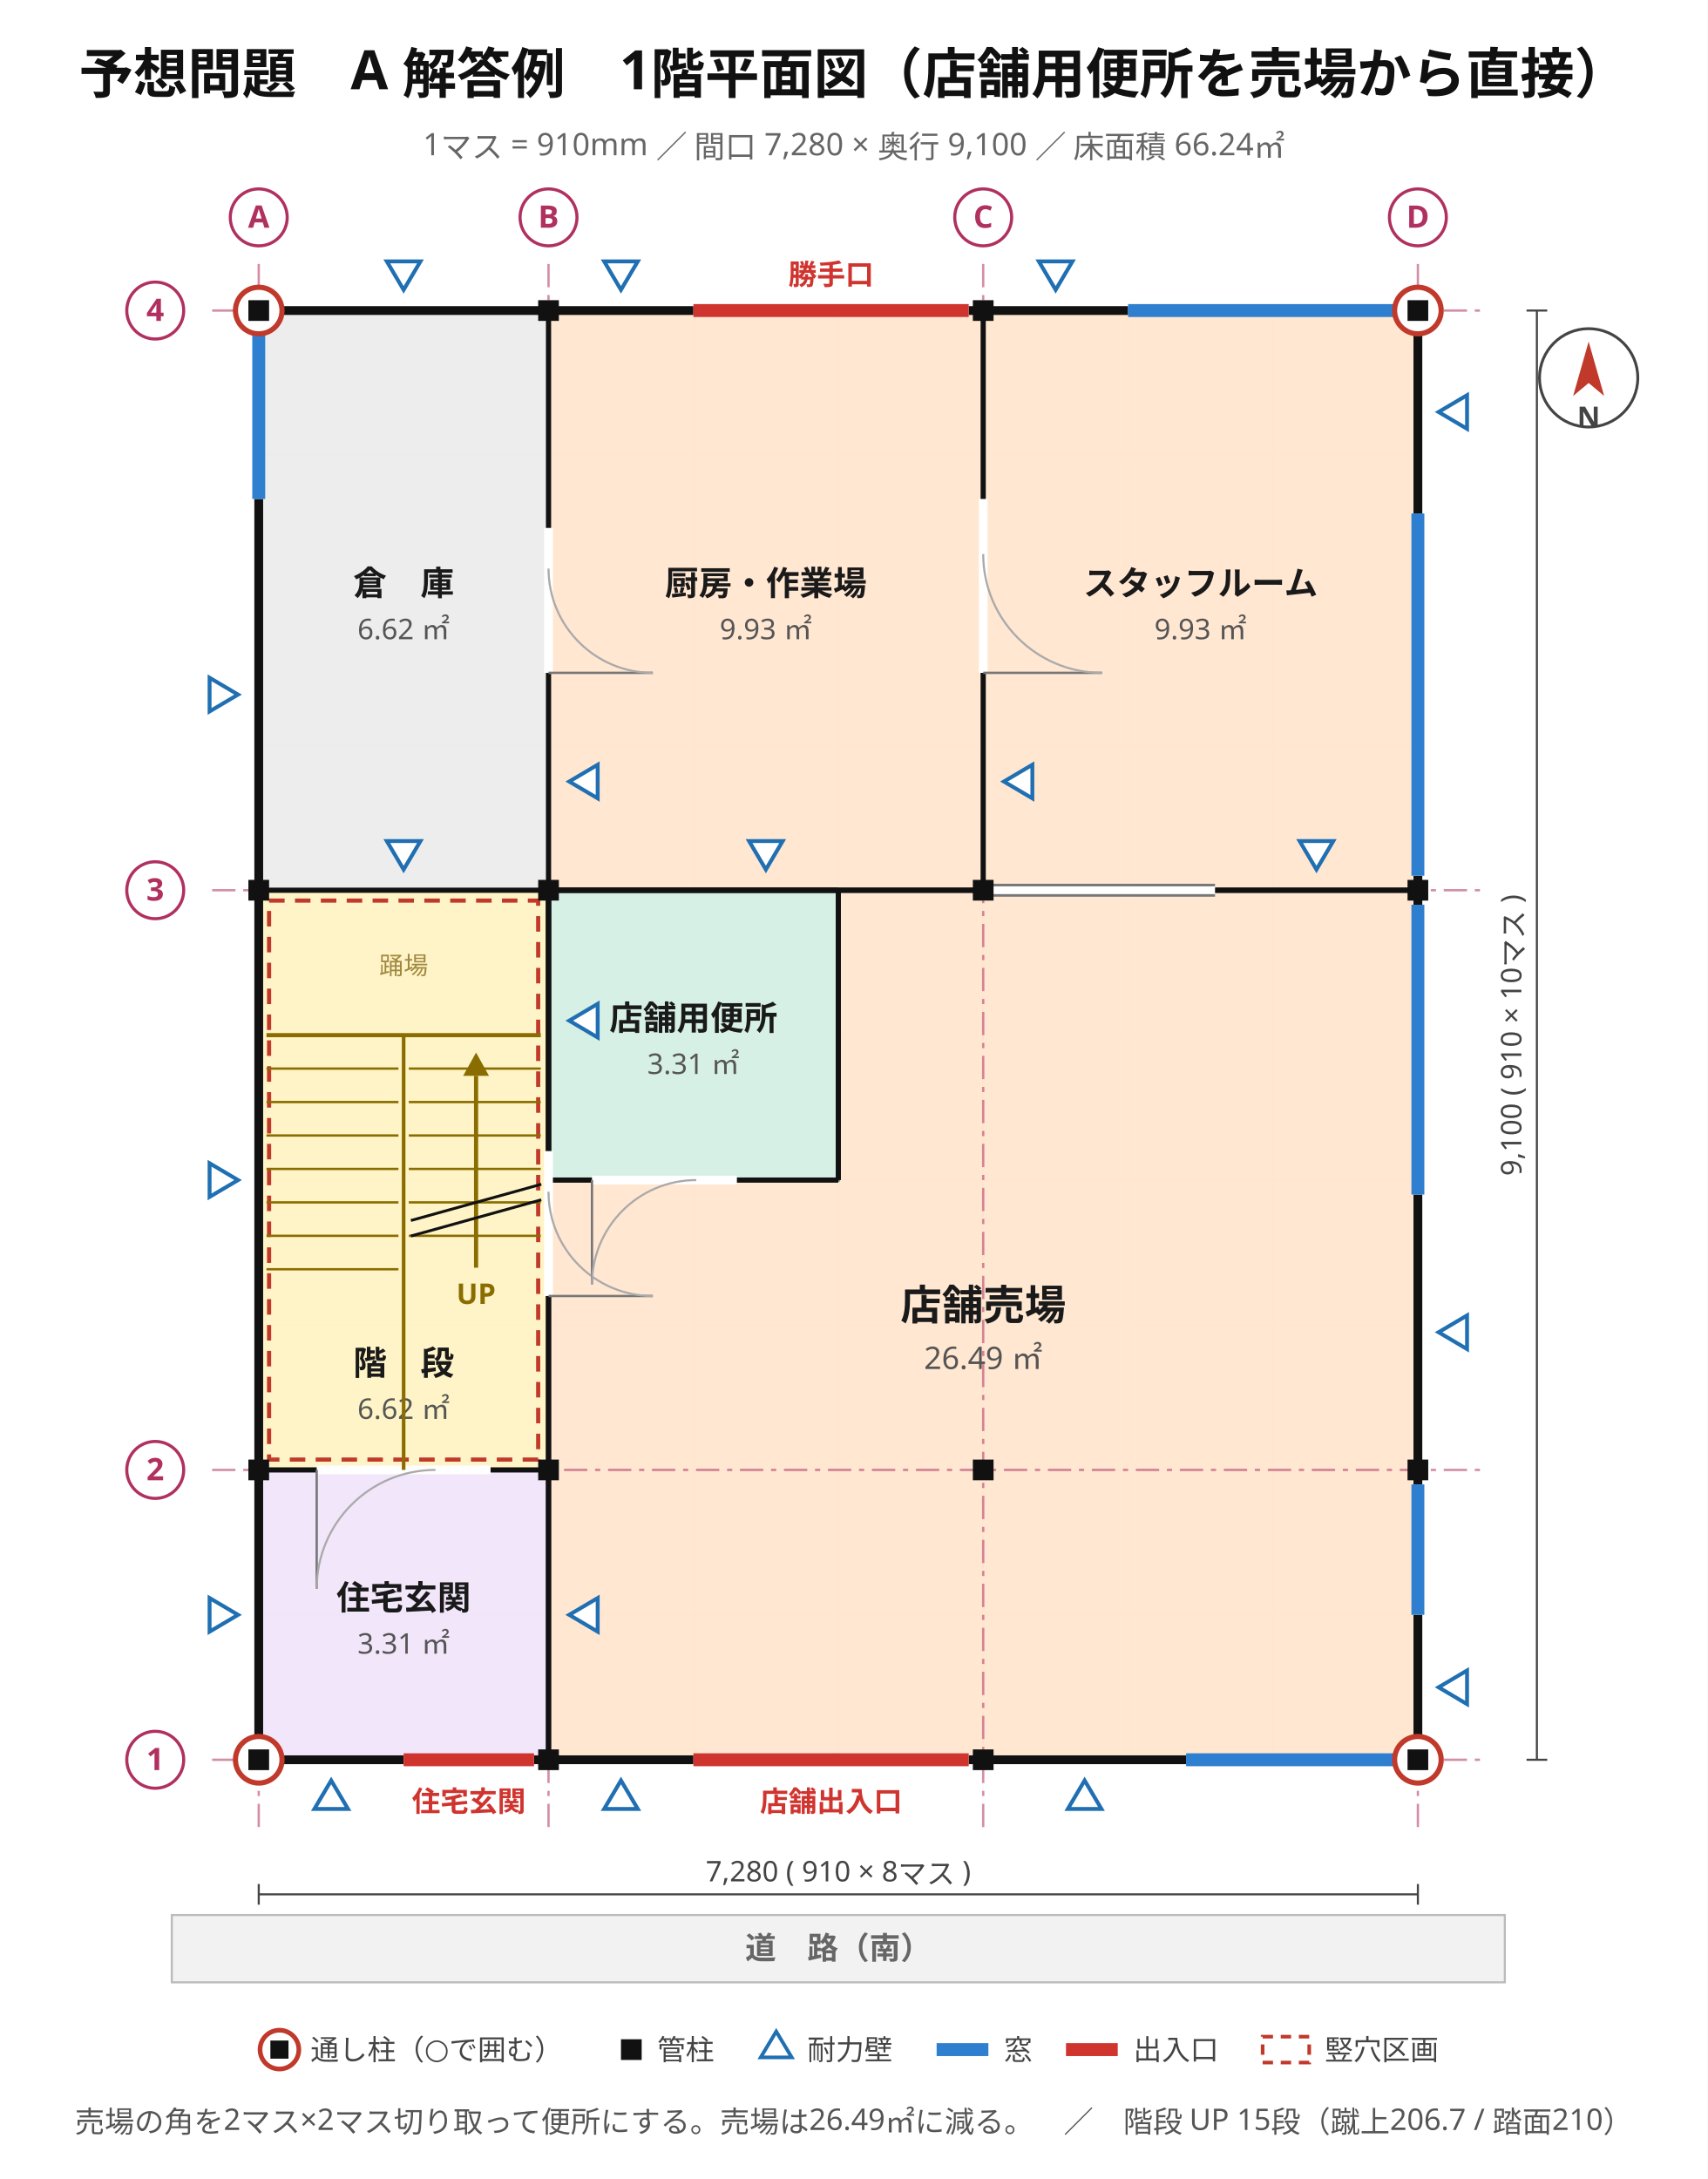
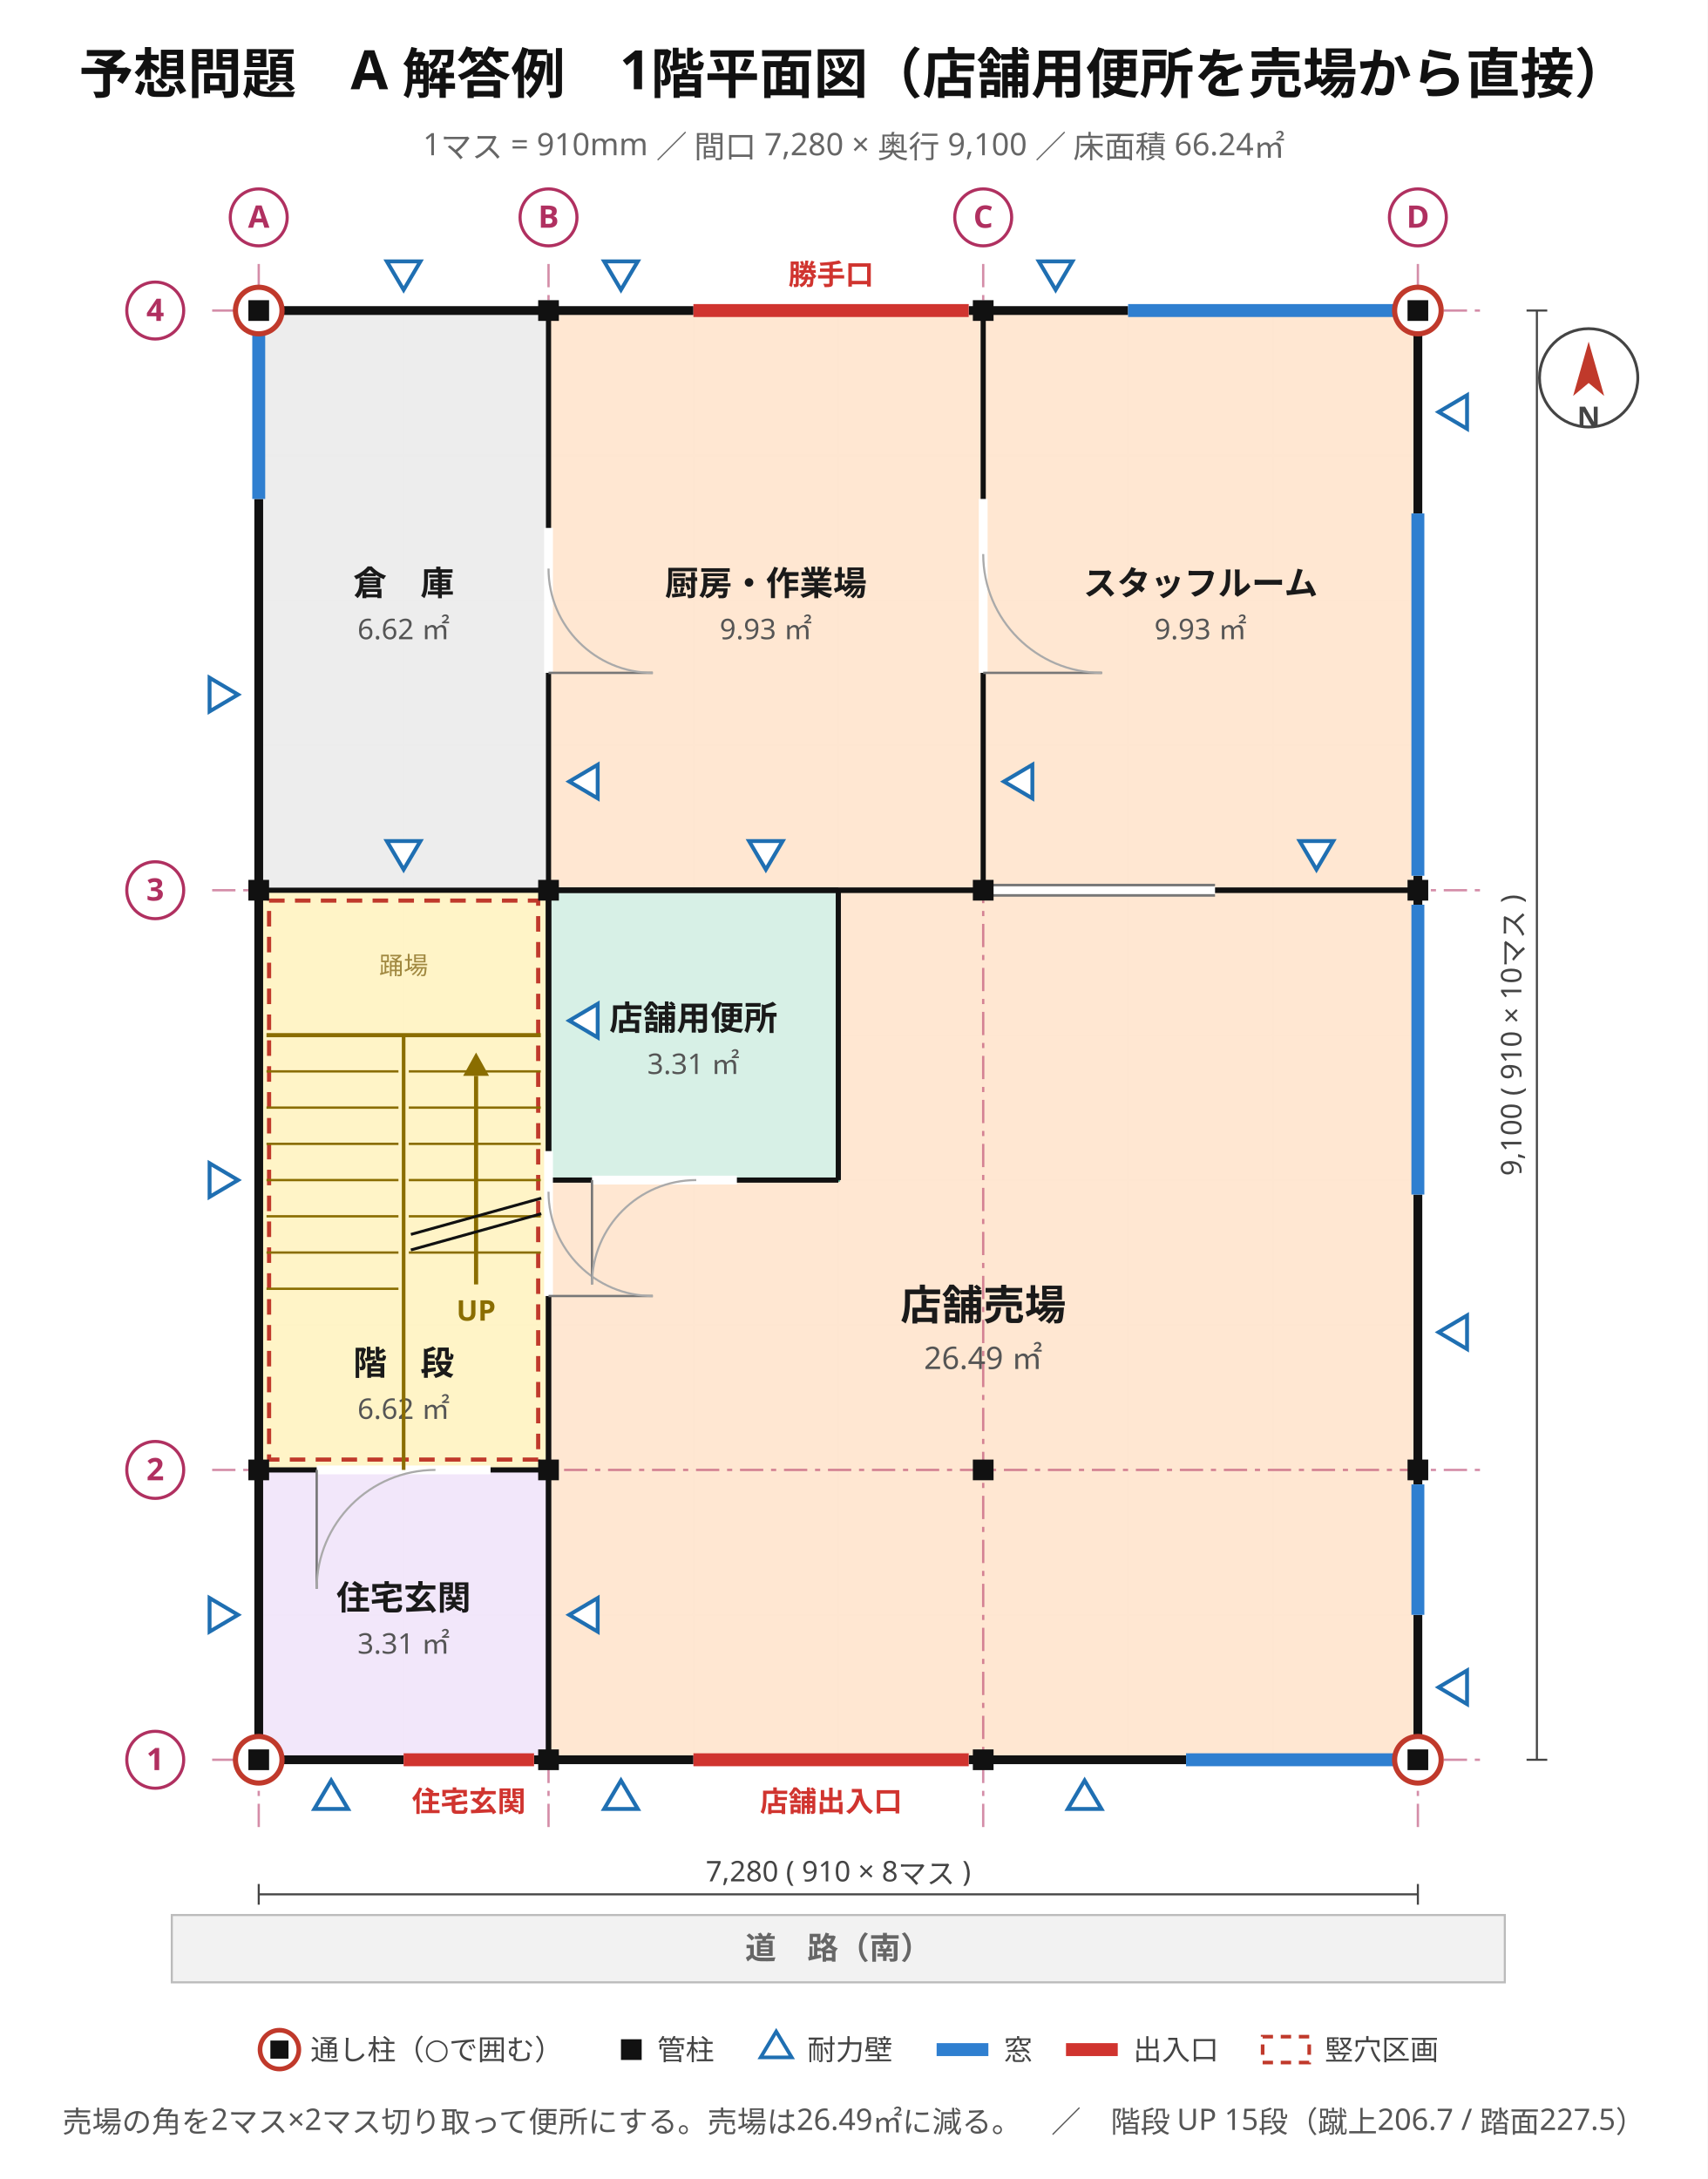
<svg xmlns="http://www.w3.org/2000/svg" viewBox="0 0 660 842" width="660" height="842" font-family="'Hiragino Sans','Hiragino Kaku Gothic ProN','Noto Sans JP','Yu Gothic',Meiryo,'IPAGothic',sans-serif">
  <rect width="660" height="842" fill="#ffffff" />
  <text x="330" y="36" font-size="21" text-anchor="middle" fill="#111" font-weight="700" font-family="'Hiragino Sans','Hiragino Kaku Gothic ProN','Noto Sans JP','Yu Gothic',Meiryo,'IPAGothic',sans-serif">予想問題　A 解答例　1階平面図（店舗用便所を売場から直接）</text>
  <text x="330" y="60" font-size="12" text-anchor="middle" fill="#666" font-weight="400" font-family="'Hiragino Sans','Hiragino Kaku Gothic ProN','Noto Sans JP','Yu Gothic',Meiryo,'IPAGothic',sans-serif">1マス = 910mm ／ 間口 7,280 × 奥行 9,100 ／ 床面積 66.24㎡</text>
  <line x1="100" y1="120" x2="100" y2="680" stroke="#e8e8e8" stroke-width="0.7" />
  <line x1="156" y1="120" x2="156" y2="680" stroke="#e8e8e8" stroke-width="0.7" />
  <line x1="212" y1="120" x2="212" y2="680" stroke="#e8e8e8" stroke-width="0.7" />
  <line x1="268" y1="120" x2="268" y2="680" stroke="#e8e8e8" stroke-width="0.7" />
  <line x1="324" y1="120" x2="324" y2="680" stroke="#e8e8e8" stroke-width="0.7" />
  <line x1="380" y1="120" x2="380" y2="680" stroke="#e8e8e8" stroke-width="0.7" />
  <line x1="436" y1="120" x2="436" y2="680" stroke="#e8e8e8" stroke-width="0.7" />
  <line x1="492" y1="120" x2="492" y2="680" stroke="#e8e8e8" stroke-width="0.7" />
  <line x1="548" y1="120" x2="548" y2="680" stroke="#e8e8e8" stroke-width="0.7" />
  <line x1="100" y1="680" x2="548" y2="680" stroke="#e8e8e8" stroke-width="0.7" />
  <line x1="100" y1="624" x2="548" y2="624" stroke="#e8e8e8" stroke-width="0.7" />
  <line x1="100" y1="568" x2="548" y2="568" stroke="#e8e8e8" stroke-width="0.7" />
  <line x1="100" y1="512" x2="548" y2="512" stroke="#e8e8e8" stroke-width="0.7" />
  <line x1="100" y1="456" x2="548" y2="456" stroke="#e8e8e8" stroke-width="0.7" />
  <line x1="100" y1="400" x2="548" y2="400" stroke="#e8e8e8" stroke-width="0.7" />
  <line x1="100" y1="344" x2="548" y2="344" stroke="#e8e8e8" stroke-width="0.7" />
  <line x1="100" y1="288" x2="548" y2="288" stroke="#e8e8e8" stroke-width="0.7" />
  <line x1="100" y1="232" x2="548" y2="232" stroke="#e8e8e8" stroke-width="0.7" />
  <line x1="100" y1="176" x2="548" y2="176" stroke="#e8e8e8" stroke-width="0.7" />
  <line x1="100" y1="120" x2="548" y2="120" stroke="#e8e8e8" stroke-width="0.7" />
  <rect x="100" y="568" width="112" height="112" fill="#f1e6fa" stroke="#8b62b5" stroke-width="1.2" opacity="0.95" />
  <text x="156" y="622" font-size="13" text-anchor="middle" fill="#1a1a1a" font-weight="700" font-family="'Hiragino Sans','Hiragino Kaku Gothic ProN','Noto Sans JP','Yu Gothic',Meiryo,'IPAGothic',sans-serif">住宅玄関</text>
  <text x="156" y="639" font-size="11" text-anchor="middle" fill="#555" font-weight="400" font-family="'Hiragino Sans','Hiragino Kaku Gothic ProN','Noto Sans JP','Yu Gothic',Meiryo,'IPAGothic',sans-serif">3.31 ㎡</text>
  <rect x="100" y="344" width="112" height="224" fill="#fff3c4" stroke="#bb9508" stroke-width="1.2" opacity="0.95" />
  <text x="156" y="531.28" font-size="13" text-anchor="middle" fill="#1a1a1a" font-weight="700" font-family="'Hiragino Sans','Hiragino Kaku Gothic ProN','Noto Sans JP','Yu Gothic',Meiryo,'IPAGothic',sans-serif">階　段</text>
  <text x="156" y="548.28" font-size="11" text-anchor="middle" fill="#555" font-weight="400" font-family="'Hiragino Sans','Hiragino Kaku Gothic ProN','Noto Sans JP','Yu Gothic',Meiryo,'IPAGothic',sans-serif">6.62 ㎡</text>
  <rect x="100" y="120" width="112" height="224" fill="#ececec" stroke="#8a8a8a" stroke-width="1.2" opacity="0.95" />
  <text x="156" y="230" font-size="13" text-anchor="middle" fill="#1a1a1a" font-weight="700" font-family="'Hiragino Sans','Hiragino Kaku Gothic ProN','Noto Sans JP','Yu Gothic',Meiryo,'IPAGothic',sans-serif">倉　庫</text>
  <text x="156" y="247" font-size="11" text-anchor="middle" fill="#555" font-weight="400" font-family="'Hiragino Sans','Hiragino Kaku Gothic ProN','Noto Sans JP','Yu Gothic',Meiryo,'IPAGothic',sans-serif">6.62 ㎡</text>
  <rect x="212" y="344" width="336" height="336" fill="#ffe6d0" stroke="#c9762f" stroke-width="1.2" opacity="0.95" />
  <text x="380" y="510" font-size="16" text-anchor="middle" fill="#1a1a1a" font-weight="700" font-family="'Hiragino Sans','Hiragino Kaku Gothic ProN','Noto Sans JP','Yu Gothic',Meiryo,'IPAGothic',sans-serif">店舗売場</text>
  <text x="380" y="529" font-size="12" text-anchor="middle" fill="#555" font-weight="400" font-family="'Hiragino Sans','Hiragino Kaku Gothic ProN','Noto Sans JP','Yu Gothic',Meiryo,'IPAGothic',sans-serif">26.49 ㎡</text>
  <rect x="212" y="344" width="112" height="112" fill="#d5f0e7" stroke="#2f9077" stroke-width="1.2" opacity="0.95" />
  <text x="268" y="398" font-size="13" text-anchor="middle" fill="#1a1a1a" font-weight="700" font-family="'Hiragino Sans','Hiragino Kaku Gothic ProN','Noto Sans JP','Yu Gothic',Meiryo,'IPAGothic',sans-serif">店舗用便所</text>
  <text x="268" y="415" font-size="11" text-anchor="middle" fill="#555" font-weight="400" font-family="'Hiragino Sans','Hiragino Kaku Gothic ProN','Noto Sans JP','Yu Gothic',Meiryo,'IPAGothic',sans-serif">3.31 ㎡</text>
  <rect x="212" y="120" width="168" height="224" fill="#ffe6d0" stroke="#c9762f" stroke-width="1.2" opacity="0.95" />
  <text x="296" y="230" font-size="13" text-anchor="middle" fill="#1a1a1a" font-weight="700" font-family="'Hiragino Sans','Hiragino Kaku Gothic ProN','Noto Sans JP','Yu Gothic',Meiryo,'IPAGothic',sans-serif">厨房・作業場</text>
  <text x="296" y="247" font-size="11" text-anchor="middle" fill="#555" font-weight="400" font-family="'Hiragino Sans','Hiragino Kaku Gothic ProN','Noto Sans JP','Yu Gothic',Meiryo,'IPAGothic',sans-serif">9.93 ㎡</text>
  <rect x="380" y="120" width="168" height="224" fill="#ffe6d0" stroke="#c9762f" stroke-width="1.2" opacity="0.95" />
  <text x="464" y="230" font-size="13" text-anchor="middle" fill="#1a1a1a" font-weight="700" font-family="'Hiragino Sans','Hiragino Kaku Gothic ProN','Noto Sans JP','Yu Gothic',Meiryo,'IPAGothic',sans-serif">スタッフルーム</text>
  <text x="464" y="247" font-size="11" text-anchor="middle" fill="#555" font-weight="400" font-family="'Hiragino Sans','Hiragino Kaku Gothic ProN','Noto Sans JP','Yu Gothic',Meiryo,'IPAGothic',sans-serif">9.93 ㎡</text>
  <line x1="100" y1="102" x2="100" y2="706" stroke="#b03060" stroke-width="0.9" stroke-dasharray="9 3 2 3" opacity="0.55" />
  <line x1="212" y1="102" x2="212" y2="706" stroke="#b03060" stroke-width="0.9" stroke-dasharray="9 3 2 3" opacity="0.55" />
  <line x1="380" y1="102" x2="380" y2="706" stroke="#b03060" stroke-width="0.9" stroke-dasharray="9 3 2 3" opacity="0.55" />
  <line x1="548" y1="102" x2="548" y2="706" stroke="#b03060" stroke-width="0.9" stroke-dasharray="9 3 2 3" opacity="0.55" />
  <line x1="82" y1="680" x2="574" y2="680" stroke="#b03060" stroke-width="0.9" stroke-dasharray="9 3 2 3" opacity="0.55" />
  <line x1="82" y1="568" x2="574" y2="568" stroke="#b03060" stroke-width="0.9" stroke-dasharray="9 3 2 3" opacity="0.55" />
  <line x1="82" y1="344" x2="574" y2="344" stroke="#b03060" stroke-width="0.9" stroke-dasharray="9 3 2 3" opacity="0.55" />
  <line x1="82" y1="120" x2="574" y2="120" stroke="#b03060" stroke-width="0.9" stroke-dasharray="9 3 2 3" opacity="0.55" />
  <rect x="100" y="120" width="448" height="560" stroke="#111" stroke-width="3.4" fill="none" />
  <line x1="268" y1="680" x2="374.4" y2="680" stroke="#ffffff" stroke-width="4.2" />
  <line x1="268" y1="680" x2="374.4" y2="680" stroke="#d0342f" stroke-width="5.0" />
  <text x="321.2" y="700" font-size="11" text-anchor="middle" fill="#d0342f" font-weight="700" font-family="'Hiragino Sans','Hiragino Kaku Gothic ProN','Noto Sans JP','Yu Gothic',Meiryo,'IPAGothic',sans-serif">店舗出入口</text>
  <line x1="156" y1="680" x2="206.4" y2="680" stroke="#ffffff" stroke-width="4.2" />
  <line x1="156" y1="680" x2="206.4" y2="680" stroke="#d0342f" stroke-width="5.0" />
  <text x="181.2" y="700" font-size="11" text-anchor="middle" fill="#d0342f" font-weight="700" font-family="'Hiragino Sans','Hiragino Kaku Gothic ProN','Noto Sans JP','Yu Gothic',Meiryo,'IPAGothic',sans-serif">住宅玄関</text>
  <line x1="458.4" y1="680" x2="542.4" y2="680" stroke="#ffffff" stroke-width="4.2" />
  <line x1="458.4" y1="680" x2="542.4" y2="680" stroke="#2f7fd0" stroke-width="5.0" />
  <line x1="548" y1="624" x2="548" y2="573.6" stroke="#ffffff" stroke-width="4.2" />
  <line x1="548" y1="624" x2="548" y2="573.6" stroke="#2f7fd0" stroke-width="5.0" />
  <line x1="548" y1="461.6" x2="548" y2="349.6" stroke="#ffffff" stroke-width="4.2" />
  <line x1="548" y1="461.6" x2="548" y2="349.6" stroke="#2f7fd0" stroke-width="5.0" />
  <line x1="548" y1="338.4" x2="548" y2="198.4" stroke="#ffffff" stroke-width="4.2" />
  <line x1="548" y1="338.4" x2="548" y2="198.4" stroke="#2f7fd0" stroke-width="5.0" />
  <line x1="268" y1="120" x2="374.4" y2="120" stroke="#ffffff" stroke-width="4.2" />
  <line x1="268" y1="120" x2="374.4" y2="120" stroke="#d0342f" stroke-width="5.0" />
  <text x="321.2" y="110" font-size="11" text-anchor="middle" fill="#d0342f" font-weight="700" font-family="'Hiragino Sans','Hiragino Kaku Gothic ProN','Noto Sans JP','Yu Gothic',Meiryo,'IPAGothic',sans-serif">勝手口</text>
  <line x1="436" y1="120" x2="542.4" y2="120" stroke="#ffffff" stroke-width="4.2" />
  <line x1="436" y1="120" x2="542.4" y2="120" stroke="#2f7fd0" stroke-width="5.0" />
  <line x1="100" y1="192.8" x2="100" y2="125.6" stroke="#ffffff" stroke-width="4.2" />
  <line x1="100" y1="192.8" x2="100" y2="125.6" stroke="#2f7fd0" stroke-width="5.0" />
+   <line x1="212" y1="344" x2="324" y2="344" stroke="#111" stroke-width="2.0" />
+   <line x1="100" y1="568" x2="212" y2="568" stroke="#111" stroke-width="2.0" />
+   <line x1="380" y1="344" x2="548" y2="344" stroke="#111" stroke-width="2.0" />
+   <line x1="380" y1="344" x2="380" y2="120" stroke="#111" stroke-width="2.0" />
+   <line x1="324" y1="456" x2="324" y2="344" stroke="#111" stroke-width="2.0" />
+   <line x1="100" y1="344" x2="212" y2="344" stroke="#111" stroke-width="2.0" />
  <line x1="212" y1="680" x2="212" y2="344" stroke="#111" stroke-width="2.0" />
+   <line x1="212" y1="344" x2="212" y2="120" stroke="#111" stroke-width="2.0" />
  <line x1="212" y1="568" x2="212" y2="344" stroke="#111" stroke-width="2.0" />
-   <line x1="380" y1="344" x2="548" y2="344" stroke="#111" stroke-width="2.0" />
+   <line x1="212" y1="344" x2="380" y2="344" stroke="#111" stroke-width="2.0" />
  <line x1="212" y1="456" x2="212" y2="344" stroke="#111" stroke-width="2.0" />
+   <line x1="212" y1="344" x2="548" y2="344" stroke="#111" stroke-width="2.0" />
+   <line x1="212" y1="680" x2="212" y2="568" stroke="#111" stroke-width="2.0" />
  <line x1="212" y1="456" x2="324" y2="456" stroke="#111" stroke-width="2.0" />
-   <line x1="212" y1="680" x2="212" y2="568" stroke="#111" stroke-width="2.0" />
-   <line x1="100" y1="344" x2="212" y2="344" stroke="#111" stroke-width="2.0" />
-   <line x1="212" y1="344" x2="380" y2="344" stroke="#111" stroke-width="2.0" />
-   <line x1="212" y1="344" x2="548" y2="344" stroke="#111" stroke-width="2.0" />
-   <line x1="100" y1="568" x2="212" y2="568" stroke="#111" stroke-width="2.0" />
-   <line x1="380" y1="344" x2="380" y2="120" stroke="#111" stroke-width="2.0" />
-   <line x1="212" y1="344" x2="324" y2="344" stroke="#111" stroke-width="2.0" />
-   <line x1="324" y1="456" x2="324" y2="344" stroke="#111" stroke-width="2.0" />
-   <line x1="212" y1="344" x2="212" y2="120" stroke="#111" stroke-width="2.0" />
  <line x1="122.4" y1="568" x2="189.6" y2="568" stroke="#ffffff" stroke-width="3.4" />
  <line x1="122.4" y1="568" x2="122.4" y2="613.92" stroke="#777" stroke-width="0.9" />
  <path d="M 122.4 613.9 A 45.9 45.9 0 0 1 168.3 568.0" stroke="#aaa" stroke-width="0.8" fill="none" />
  <line x1="212" y1="500.8" x2="212" y2="444.8" stroke="#ffffff" stroke-width="3.4" />
  <line x1="212" y1="500.8" x2="252.32" y2="500.8" stroke="#777" stroke-width="0.9" />
  <path d="M 252.3 500.8 A 40.3 40.3 0 0 1 212.0 460.5" stroke="#aaa" stroke-width="0.8" fill="none" />
  <line x1="228.8" y1="456" x2="284.8" y2="456" stroke="#ffffff" stroke-width="3.4" />
  <line x1="228.8" y1="456" x2="228.8" y2="496.32" stroke="#777" stroke-width="0.9" />
  <path d="M 228.8 496.3 A 40.3 40.3 0 0 1 269.1 456.0" stroke="#aaa" stroke-width="0.8" fill="none" />
  <line x1="380" y1="344" x2="469.6" y2="344" stroke="#ffffff" stroke-width="3.4" />
  <line x1="380" y1="342" x2="469.6" y2="342" stroke="#777" stroke-width="1.0" />
  <line x1="380" y1="346" x2="469.6" y2="346" stroke="#777" stroke-width="1.0" />
  <line x1="212" y1="260" x2="212" y2="204" stroke="#ffffff" stroke-width="3.4" />
  <line x1="212" y1="260" x2="252.32" y2="260" stroke="#777" stroke-width="0.9" />
  <path d="M 252.3 260.0 A 40.3 40.3 0 0 1 212.0 219.7" stroke="#aaa" stroke-width="0.8" fill="none" />
  <line x1="380" y1="260" x2="380" y2="192.8" stroke="#ffffff" stroke-width="3.4" />
  <line x1="380" y1="260" x2="425.92" y2="260" stroke="#777" stroke-width="0.9" />
  <path d="M 425.9 260.0 A 45.9 45.9 0 0 1 380.0 214.1" stroke="#aaa" stroke-width="0.8" fill="none" />
  <rect x="104" y="348" width="104" height="216" fill="none" stroke="#c0392b" stroke-width="1.6" stroke-dasharray="6 4" />
  <line x1="103" y1="400" x2="209" y2="400" stroke="#8a6d00" stroke-width="1.6" />
  <line x1="156" y1="568" x2="156" y2="400" stroke="#8a6d00" stroke-width="1.4" />
-   <line x1="158" y1="412.92" x2="209" y2="412.92" stroke="#8a6d00" stroke-width="0.9" />
-   <line x1="158" y1="425.85" x2="209" y2="425.85" stroke="#8a6d00" stroke-width="0.9" />
-   <line x1="158" y1="438.77" x2="209" y2="438.77" stroke="#8a6d00" stroke-width="0.9" />
-   <line x1="158" y1="451.69" x2="209" y2="451.69" stroke="#8a6d00" stroke-width="0.9" />
-   <line x1="158" y1="464.62" x2="209" y2="464.62" stroke="#8a6d00" stroke-width="0.9" />
-   <line x1="158" y1="477.54" x2="209" y2="477.54" stroke="#8a6d00" stroke-width="0.9" />
-   <line x1="103" y1="412.92" x2="154" y2="412.92" stroke="#8a6d00" stroke-width="0.9" />
-   <line x1="103" y1="425.85" x2="154" y2="425.85" stroke="#8a6d00" stroke-width="0.9" />
-   <line x1="103" y1="438.77" x2="154" y2="438.77" stroke="#8a6d00" stroke-width="0.9" />
-   <line x1="103" y1="451.69" x2="154" y2="451.69" stroke="#8a6d00" stroke-width="0.9" />
-   <line x1="103" y1="464.62" x2="154" y2="464.62" stroke="#8a6d00" stroke-width="0.9" />
-   <line x1="103" y1="477.54" x2="154" y2="477.54" stroke="#8a6d00" stroke-width="0.9" />
-   <line x1="103" y1="490.46" x2="154" y2="490.46" stroke="#8a6d00" stroke-width="0.9" />
-   <line x1="184" y1="489.86" x2="184" y2="415.72" stroke="#8a6d00" stroke-width="1.6" />
+   <line x1="158" y1="414" x2="209" y2="414" stroke="#8a6d00" stroke-width="0.9" />
+   <line x1="158" y1="428" x2="209" y2="428" stroke="#8a6d00" stroke-width="0.9" />
+   <line x1="158" y1="442" x2="209" y2="442" stroke="#8a6d00" stroke-width="0.9" />
+   <line x1="158" y1="456" x2="209" y2="456" stroke="#8a6d00" stroke-width="0.9" />
+   <line x1="158" y1="470" x2="209" y2="470" stroke="#8a6d00" stroke-width="0.9" />
+   <line x1="158" y1="484" x2="209" y2="484" stroke="#8a6d00" stroke-width="0.9" />
+   <line x1="103" y1="414" x2="154" y2="414" stroke="#8a6d00" stroke-width="0.9" />
+   <line x1="103" y1="428" x2="154" y2="428" stroke="#8a6d00" stroke-width="0.9" />
+   <line x1="103" y1="442" x2="154" y2="442" stroke="#8a6d00" stroke-width="0.9" />
+   <line x1="103" y1="456" x2="154" y2="456" stroke="#8a6d00" stroke-width="0.9" />
+   <line x1="103" y1="470" x2="154" y2="470" stroke="#8a6d00" stroke-width="0.9" />
+   <line x1="103" y1="484" x2="154" y2="484" stroke="#8a6d00" stroke-width="0.9" />
+   <line x1="103" y1="498" x2="154" y2="498" stroke="#8a6d00" stroke-width="0.9" />
+   <line x1="184" y1="496.32" x2="184" y2="415.72" stroke="#8a6d00" stroke-width="1.6" />
  <polygon points="184,406.72 179,415.72 189,415.72" fill="#8a6d00" />
-   <text x="184" y="503.86" font-size="11" text-anchor="middle" fill="#8a6d00" font-weight="700" font-family="'Hiragino Sans','Hiragino Kaku Gothic ProN','Noto Sans JP','Yu Gothic',Meiryo,'IPAGothic',sans-serif">UP</text>
-   <line x1="158.8" y1="471.62" x2="209.2" y2="457.62" stroke="#111" stroke-width="1.1" />
-   <line x1="158.8" y1="477.62" x2="209.2" y2="463.62" stroke="#111" stroke-width="1.1" />
+   <text x="184" y="510.32" font-size="11" text-anchor="middle" fill="#8a6d00" font-weight="700" font-family="'Hiragino Sans','Hiragino Kaku Gothic ProN','Noto Sans JP','Yu Gothic',Meiryo,'IPAGothic',sans-serif">UP</text>
+   <line x1="158.8" y1="477" x2="209.2" y2="463" stroke="#111" stroke-width="1.1" />
+   <line x1="158.8" y1="483" x2="209.2" y2="469" stroke="#111" stroke-width="1.1" />
  <text x="156" y="376.48" font-size="9.5" text-anchor="middle" fill="#a08840" font-weight="400" font-family="'Hiragino Sans','Hiragino Kaku Gothic ProN','Noto Sans JP','Yu Gothic',Meiryo,'IPAGothic',sans-serif">踊場</text>
  <polygon points="92,624 81,617.5 81,630.5" fill="#ffffff" stroke="#1f6fb2" stroke-width="1.5" />
  <polygon points="92,456 81,449.5 81,462.5" fill="#ffffff" stroke="#1f6fb2" stroke-width="1.5" />
  <polygon points="92,268.4 81,261.9 81,274.9" fill="#ffffff" stroke="#1f6fb2" stroke-width="1.5" />
  <polygon points="220,624 231,617.5 231,630.5" fill="#ffffff" stroke="#1f6fb2" stroke-width="1.5" />
  <polygon points="220,394.4 231,387.9 231,400.9" fill="#ffffff" stroke="#1f6fb2" stroke-width="1.5" />
  <polygon points="220,302 231,295.5 231,308.5" fill="#ffffff" stroke="#1f6fb2" stroke-width="1.5" />
  <polygon points="388,302 399,295.5 399,308.5" fill="#ffffff" stroke="#1f6fb2" stroke-width="1.5" />
  <polygon points="556,652 567,645.5 567,658.5" fill="#ffffff" stroke="#1f6fb2" stroke-width="1.5" />
  <polygon points="556,514.8 567,508.3 567,521.3" fill="#ffffff" stroke="#1f6fb2" stroke-width="1.5" />
  <polygon points="556,159.2 567,152.7 567,165.7" fill="#ffffff" stroke="#1f6fb2" stroke-width="1.5" />
  <polygon points="128,688 121.5,699 134.5,699" fill="#ffffff" stroke="#1f6fb2" stroke-width="1.5" />
  <polygon points="240,688 233.5,699 246.5,699" fill="#ffffff" stroke="#1f6fb2" stroke-width="1.5" />
  <polygon points="419.2,688 412.7,699 425.7,699" fill="#ffffff" stroke="#1f6fb2" stroke-width="1.5" />
  <polygon points="156,336 149.5,325 162.5,325" fill="#ffffff" stroke="#1f6fb2" stroke-width="1.5" />
  <polygon points="296,336 289.5,325 302.5,325" fill="#ffffff" stroke="#1f6fb2" stroke-width="1.5" />
  <polygon points="508.8,336 502.3,325 515.3,325" fill="#ffffff" stroke="#1f6fb2" stroke-width="1.5" />
  <polygon points="156,112 149.5,101 162.5,101" fill="#ffffff" stroke="#1f6fb2" stroke-width="1.5" />
  <polygon points="240,112 233.5,101 246.5,101" fill="#ffffff" stroke="#1f6fb2" stroke-width="1.5" />
  <polygon points="408,112 401.5,101 414.5,101" fill="#ffffff" stroke="#1f6fb2" stroke-width="1.5" />
  <rect x="208" y="676" width="8" height="8" fill="#111" />
  <rect x="376" y="676" width="8" height="8" fill="#111" />
  <rect x="96" y="564" width="8" height="8" fill="#111" />
  <rect x="544" y="564" width="8" height="8" fill="#111" />
  <rect x="96" y="340" width="8" height="8" fill="#111" />
  <rect x="544" y="340" width="8" height="8" fill="#111" />
  <rect x="208" y="116" width="8" height="8" fill="#111" />
  <rect x="376" y="116" width="8" height="8" fill="#111" />
  <rect x="208" y="564" width="8" height="8" fill="#111" />
  <rect x="376" y="564" width="8" height="8" fill="#111" />
  <rect x="208" y="340" width="8" height="8" fill="#111" />
  <rect x="376" y="340" width="8" height="8" fill="#111" />
  <circle cx="100" cy="680" r="9" fill="#ffffff" stroke="#c0392b" stroke-width="2.0" />
  <rect x="96" y="676" width="8" height="8" fill="#111" />
  <circle cx="548" cy="680" r="9" fill="#ffffff" stroke="#c0392b" stroke-width="2.0" />
  <rect x="544" y="676" width="8" height="8" fill="#111" />
  <circle cx="100" cy="120" r="9" fill="#ffffff" stroke="#c0392b" stroke-width="2.0" />
  <rect x="96" y="116" width="8" height="8" fill="#111" />
  <circle cx="548" cy="120" r="9" fill="#ffffff" stroke="#c0392b" stroke-width="2.0" />
  <rect x="544" y="116" width="8" height="8" fill="#111" />
  <circle cx="100" cy="84" r="11" fill="#ffffff" stroke="#b03060" stroke-width="1.2" />
  <text x="100" y="88" font-size="12" text-anchor="middle" fill="#b03060" font-weight="700" font-family="'Hiragino Sans','Hiragino Kaku Gothic ProN','Noto Sans JP','Yu Gothic',Meiryo,'IPAGothic',sans-serif">A</text>
  <circle cx="212" cy="84" r="11" fill="#ffffff" stroke="#b03060" stroke-width="1.2" />
  <text x="212" y="88" font-size="12" text-anchor="middle" fill="#b03060" font-weight="700" font-family="'Hiragino Sans','Hiragino Kaku Gothic ProN','Noto Sans JP','Yu Gothic',Meiryo,'IPAGothic',sans-serif">B</text>
  <circle cx="380" cy="84" r="11" fill="#ffffff" stroke="#b03060" stroke-width="1.2" />
  <text x="380" y="88" font-size="12" text-anchor="middle" fill="#b03060" font-weight="700" font-family="'Hiragino Sans','Hiragino Kaku Gothic ProN','Noto Sans JP','Yu Gothic',Meiryo,'IPAGothic',sans-serif">C</text>
  <circle cx="548" cy="84" r="11" fill="#ffffff" stroke="#b03060" stroke-width="1.2" />
  <text x="548" y="88" font-size="12" text-anchor="middle" fill="#b03060" font-weight="700" font-family="'Hiragino Sans','Hiragino Kaku Gothic ProN','Noto Sans JP','Yu Gothic',Meiryo,'IPAGothic',sans-serif">D</text>
  <circle cx="60" cy="680" r="11" fill="#ffffff" stroke="#b03060" stroke-width="1.2" />
  <text x="60" y="684" font-size="12" text-anchor="middle" fill="#b03060" font-weight="700" font-family="'Hiragino Sans','Hiragino Kaku Gothic ProN','Noto Sans JP','Yu Gothic',Meiryo,'IPAGothic',sans-serif">1</text>
  <circle cx="60" cy="568" r="11" fill="#ffffff" stroke="#b03060" stroke-width="1.2" />
  <text x="60" y="572" font-size="12" text-anchor="middle" fill="#b03060" font-weight="700" font-family="'Hiragino Sans','Hiragino Kaku Gothic ProN','Noto Sans JP','Yu Gothic',Meiryo,'IPAGothic',sans-serif">2</text>
  <circle cx="60" cy="344" r="11" fill="#ffffff" stroke="#b03060" stroke-width="1.2" />
  <text x="60" y="348" font-size="12" text-anchor="middle" fill="#b03060" font-weight="700" font-family="'Hiragino Sans','Hiragino Kaku Gothic ProN','Noto Sans JP','Yu Gothic',Meiryo,'IPAGothic',sans-serif">3</text>
  <circle cx="60" cy="120" r="11" fill="#ffffff" stroke="#b03060" stroke-width="1.2" />
  <text x="60" y="124" font-size="12" text-anchor="middle" fill="#b03060" font-weight="700" font-family="'Hiragino Sans','Hiragino Kaku Gothic ProN','Noto Sans JP','Yu Gothic',Meiryo,'IPAGothic',sans-serif">4</text>
  <line x1="100" y1="732" x2="548" y2="732" stroke="#444" stroke-width="0.8" />
  <line x1="100" y1="728" x2="100" y2="736" stroke="#444" stroke-width="0.8" />
  <line x1="548" y1="728" x2="548" y2="736" stroke="#444" stroke-width="0.8" />
  <text x="324" y="727" font-size="11" text-anchor="middle" fill="#444" font-weight="400" font-family="'Hiragino Sans','Hiragino Kaku Gothic ProN','Noto Sans JP','Yu Gothic',Meiryo,'IPAGothic',sans-serif">7,280  ( 910 × 8マス )</text>
  <line x1="594" y1="680" x2="594" y2="120" stroke="#444" stroke-width="0.8" />
  <line x1="590" y1="680" x2="598" y2="680" stroke="#444" stroke-width="0.8" />
  <line x1="590" y1="120" x2="598" y2="120" stroke="#444" stroke-width="0.8" />
  <g transform="translate(588,400) rotate(-90)">
    <text x="0" y="0" font-size="11" text-anchor="middle" fill="#444" font-weight="400" font-family="'Hiragino Sans','Hiragino Kaku Gothic ProN','Noto Sans JP','Yu Gothic',Meiryo,'IPAGothic',sans-serif">9,100  ( 910 × 10マス )</text>
  </g>
  <circle cx="614" cy="146" r="19" fill="#ffffff" stroke="#444" stroke-width="1.1" />
  <polygon points="614,132 608,153 614,148 620,153" fill="#c0392b" />
  <text x="614" y="165" font-size="11" text-anchor="middle" fill="#444" font-weight="700" font-family="'Hiragino Sans','Hiragino Kaku Gothic ProN','Noto Sans JP','Yu Gothic',Meiryo,'IPAGothic',sans-serif">N</text>
  <rect x="66.4" y="740" width="515.2" height="26" fill="#f2f2f2" stroke="#bbb" stroke-width="0.8" />
  <text x="324" y="757" font-size="12" text-anchor="middle" fill="#666" font-weight="700" font-family="'Hiragino Sans','Hiragino Kaku Gothic ProN','Noto Sans JP','Yu Gothic',Meiryo,'IPAGothic',sans-serif">道　路（南）</text>
  <circle cx="108" cy="792" r="7.5" fill="#ffffff" stroke="#c0392b" stroke-width="1.8" />
  <rect x="104.5" y="788.5" width="7" height="7" fill="#111" />
  <text x="120" y="796" font-size="11" text-anchor="start" fill="#444" font-weight="400" font-family="'Hiragino Sans','Hiragino Kaku Gothic ProN','Noto Sans JP','Yu Gothic',Meiryo,'IPAGothic',sans-serif">通し柱（○で囲む）</text>
  <rect x="240" y="788" width="8" height="8" fill="#111" />
  <text x="254" y="796" font-size="11" text-anchor="start" fill="#444" font-weight="400" font-family="'Hiragino Sans','Hiragino Kaku Gothic ProN','Noto Sans JP','Yu Gothic',Meiryo,'IPAGothic',sans-serif">管柱</text>
  <polygon points="300,785 294,795 306,795" fill="#fff" stroke="#1f6fb2" stroke-width="1.4" />
  <text x="312" y="796" font-size="11" text-anchor="start" fill="#444" font-weight="400" font-family="'Hiragino Sans','Hiragino Kaku Gothic ProN','Noto Sans JP','Yu Gothic',Meiryo,'IPAGothic',sans-serif">耐力壁</text>
  <line x1="362" y1="792" x2="382" y2="792" stroke="#2f7fd0" stroke-width="5" />
  <text x="388" y="796" font-size="11" text-anchor="start" fill="#444" font-weight="400" font-family="'Hiragino Sans','Hiragino Kaku Gothic ProN','Noto Sans JP','Yu Gothic',Meiryo,'IPAGothic',sans-serif">窓</text>
  <line x1="412" y1="792" x2="432" y2="792" stroke="#d0342f" stroke-width="5" />
  <text x="438" y="796" font-size="11" text-anchor="start" fill="#444" font-weight="400" font-family="'Hiragino Sans','Hiragino Kaku Gothic ProN','Noto Sans JP','Yu Gothic',Meiryo,'IPAGothic',sans-serif">出入口</text>
  <rect x="488" y="787" width="18" height="10" fill="none" stroke="#c0392b" stroke-width="1.4" stroke-dasharray="4 3" />
  <text x="512" y="796" font-size="11" text-anchor="start" fill="#444" font-weight="400" font-family="'Hiragino Sans','Hiragino Kaku Gothic ProN','Noto Sans JP','Yu Gothic',Meiryo,'IPAGothic',sans-serif">竪穴区画</text>
-   <text x="330" y="824" font-size="11.5" text-anchor="middle" fill="#555" font-weight="400" font-family="'Hiragino Sans','Hiragino Kaku Gothic ProN','Noto Sans JP','Yu Gothic',Meiryo,'IPAGothic',sans-serif">売場の角を2マス×2マス切り取って便所にする。売場は26.49㎡に減る。　／　階段 UP 15段（蹴上206.7 / 踏面210）</text>
+   <text x="330" y="824" font-size="11.5" text-anchor="middle" fill="#555" font-weight="400" font-family="'Hiragino Sans','Hiragino Kaku Gothic ProN','Noto Sans JP','Yu Gothic',Meiryo,'IPAGothic',sans-serif">売場の角を2マス×2マス切り取って便所にする。売場は26.49㎡に減る。　／　階段 UP 15段（蹴上206.7 / 踏面227.5）</text>
</svg>
